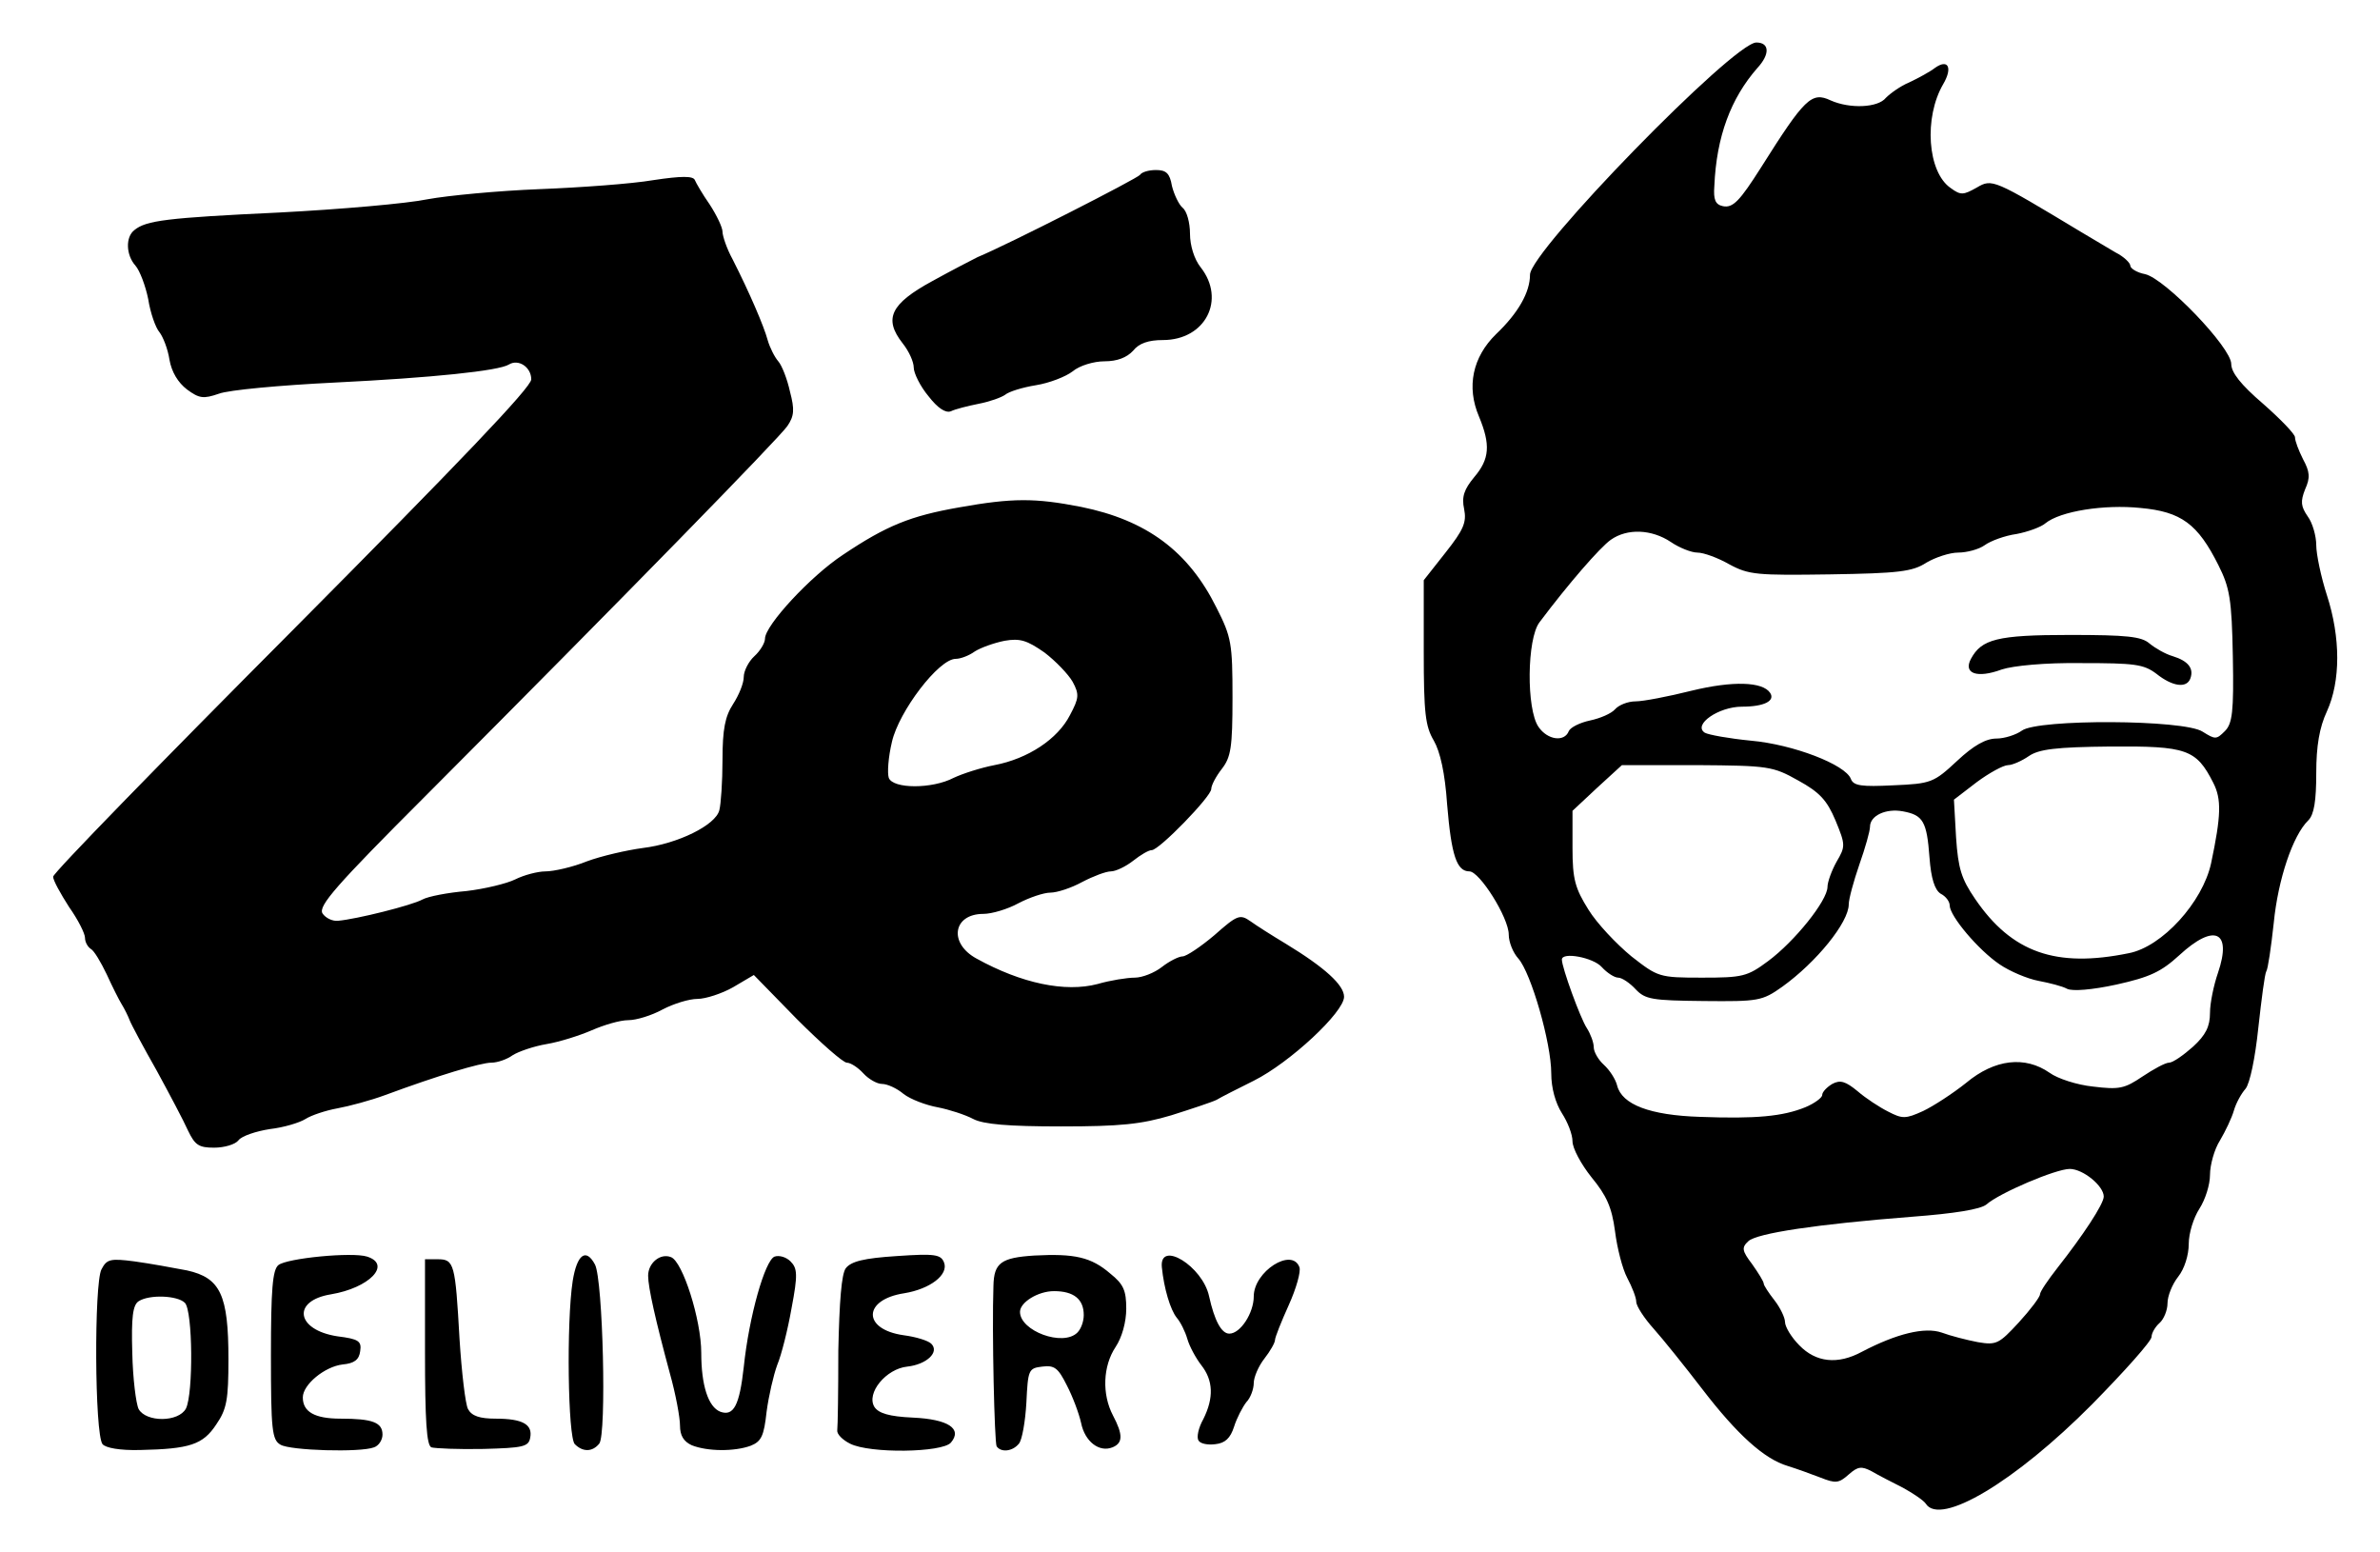
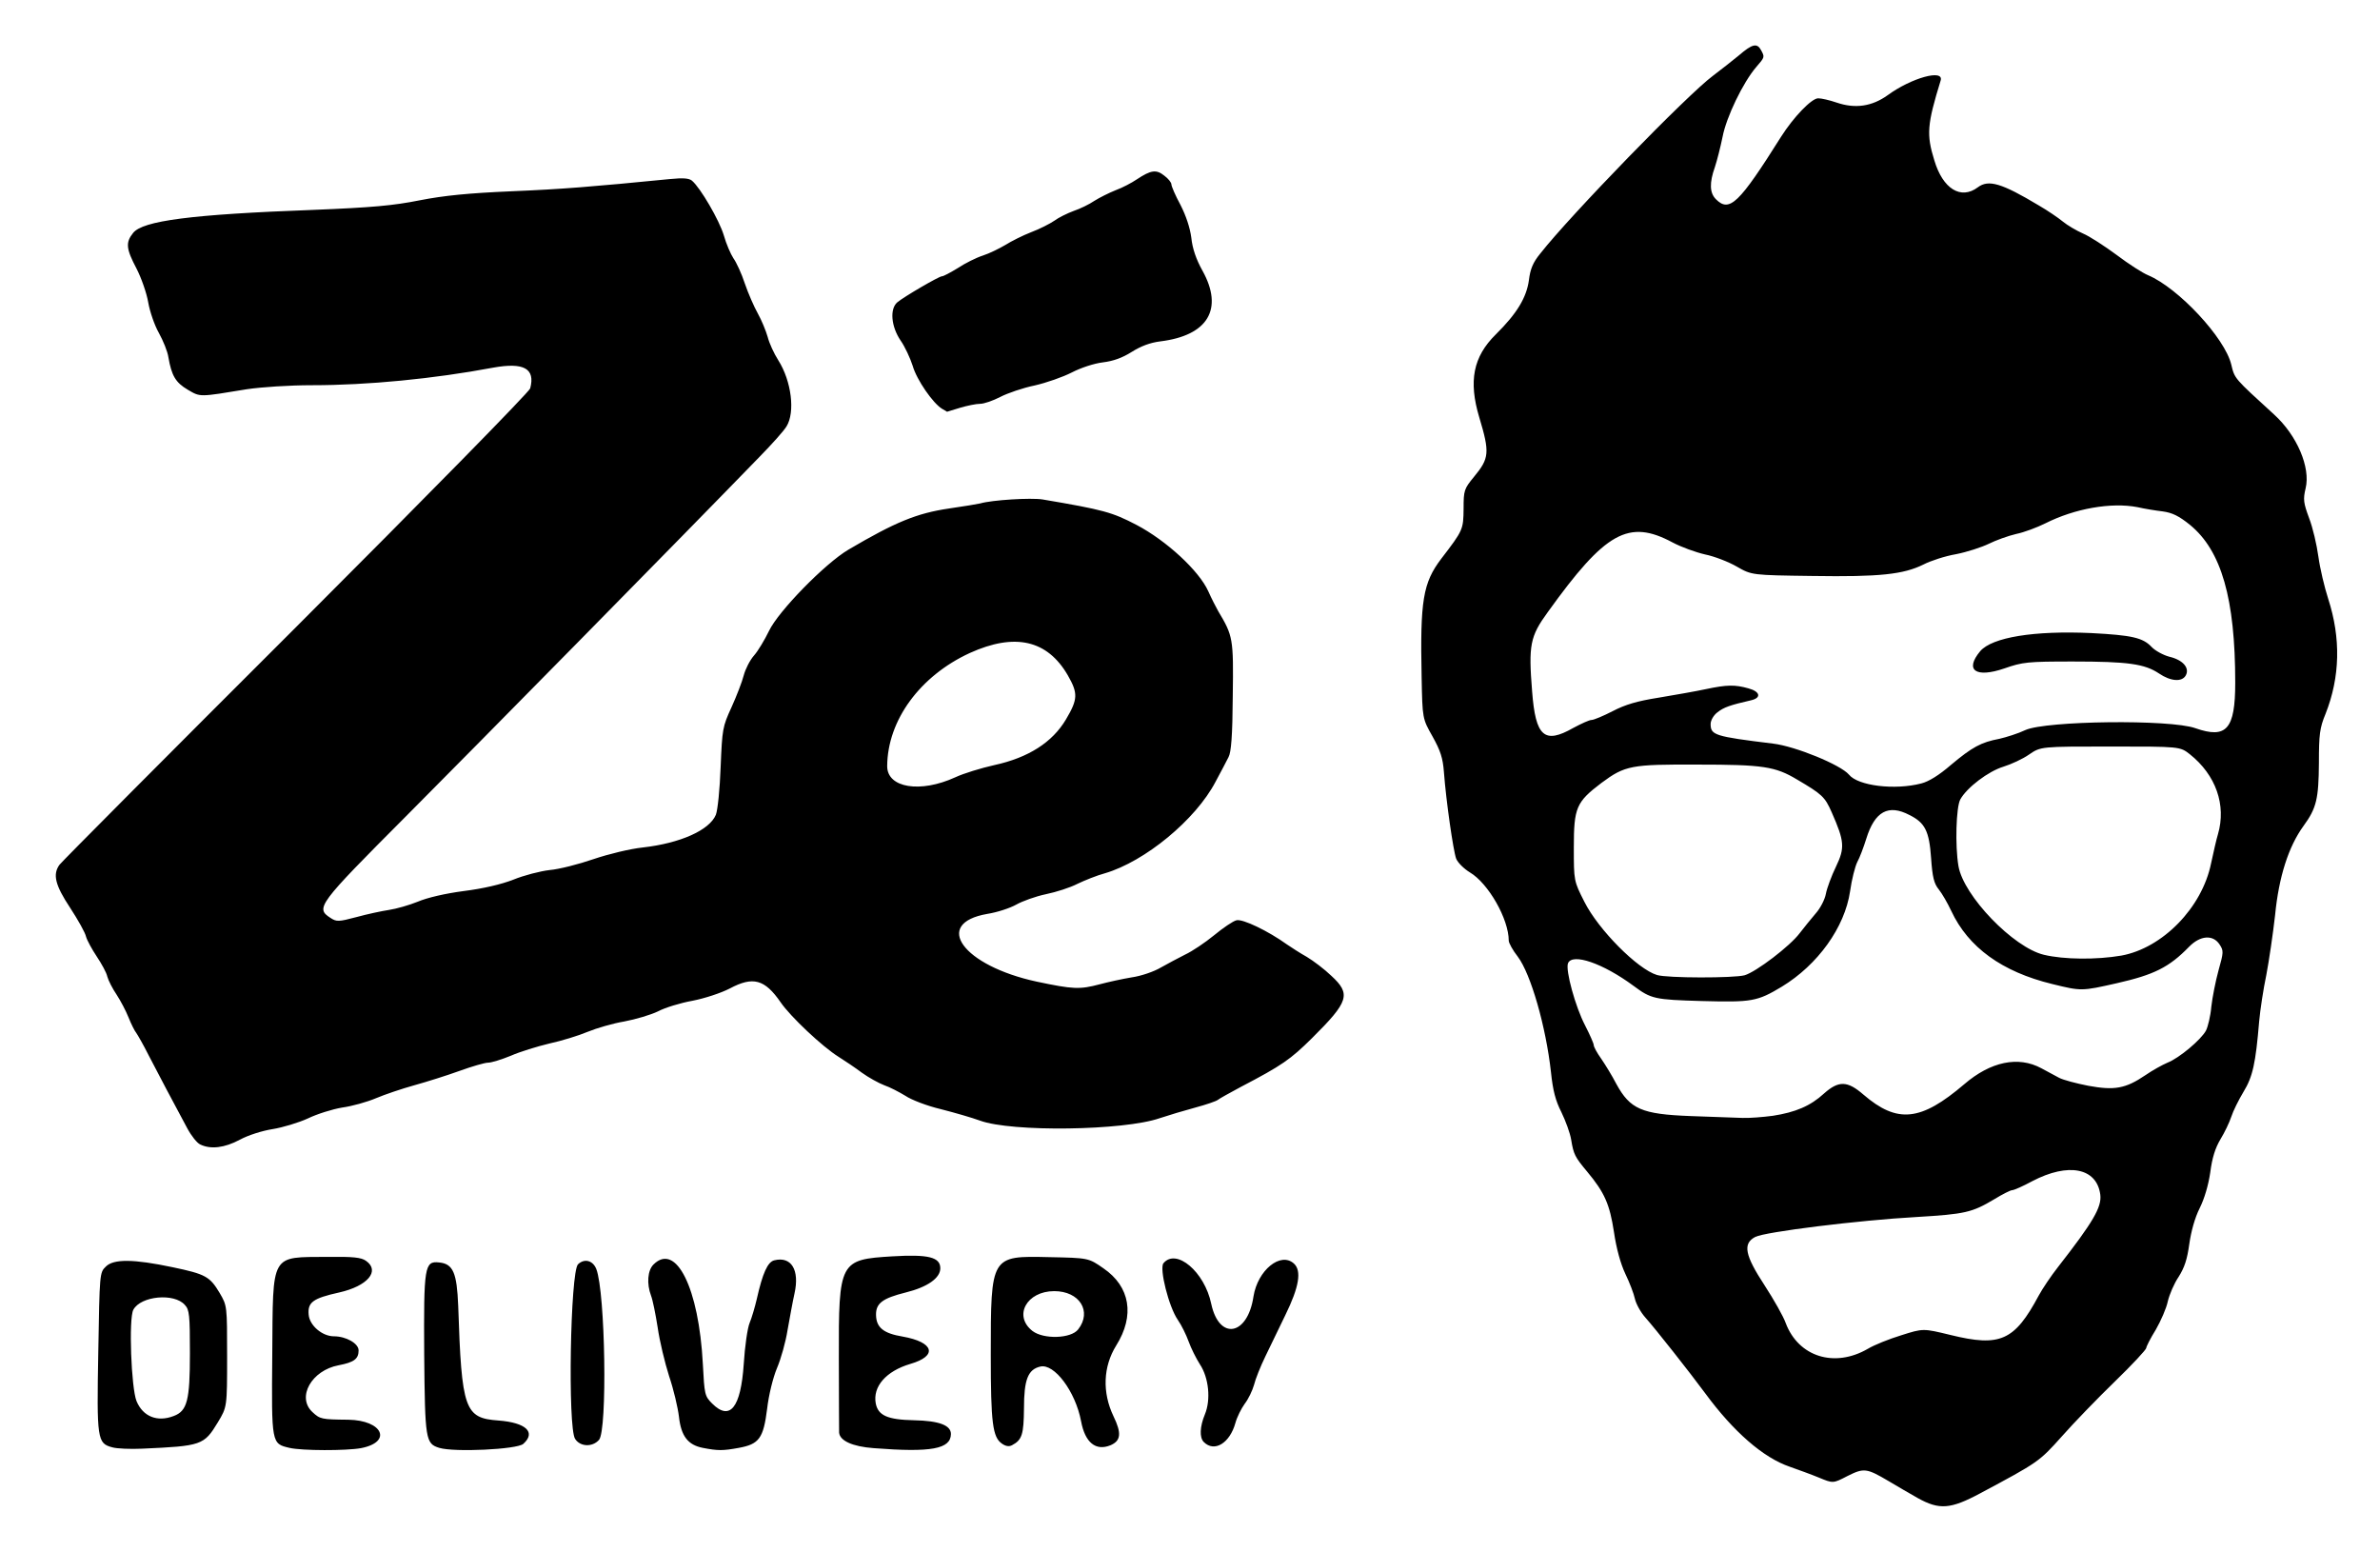
- <svg xmlns="http://www.w3.org/2000/svg" viewBox="0 0 448 292">
-   <path fill="currentColor" fill-rule="evenodd" d="M362.5,283.0C362.1,282.4 360.2,281.1 358.2,280.0C356.2,279.0 353.5,277.6 352.3,276.9C350.4,275.9 349.7,276.0 348.0,277.5C346.1,279.2 345.5,279.2 342.7,278.1C340.9,277.4 338.1,276.4 336.5,275.9C332.1,274.6 327.0,270.0 320.4,261.4C317.1,257.1 313.0,252.0 311.3,250.1C309.5,248.1 308.0,245.8 308.0,245.0C308.0,244.2 307.2,242.2 306.3,240.5C305.4,238.8 304.4,234.9 304.0,231.7C303.4,227.2 302.4,225.0 299.6,221.6C297.6,219.1 296.0,216.1 296.0,214.8C296.0,213.5 295.1,211.2 294.0,209.5C292.8,207.6 292.0,204.8 292.0,202.0C292.0,196.3 288.2,183.1 285.8,180.4C284.8,179.3 284.0,177.3 284.0,175.9C284.0,172.7 278.5,164.0 276.6,164.0C274.2,164.0 273.2,161.0 272.4,151.4C272.0,145.5 271.1,141.5 269.9,139.4C268.3,136.7 268.0,134.2 268.0,122.7L268.0,109.2L272.1,104.0C275.5,99.7 276.1,98.3 275.6,95.8C275.1,93.5 275.6,92.1 277.5,89.8C280.4,86.4 280.6,83.7 278.4,78.4C276.0,72.8 277.2,67.2 281.6,62.9C285.8,58.9 288.0,55.0 288.0,51.7C288.0,47.3 326.3,8.0 330.6,8.0C333.1,8.0 333.2,10.2 330.8,12.8C325.8,18.5 323.1,25.7 322.7,35.0C322.5,37.6 322.9,38.5 324.3,38.8C326.2,39.2 327.5,37.8 331.5,31.5C339.7,18.5 341.0,17.2 344.6,18.9C348.2,20.5 353.5,20.3 355.0,18.4C355.8,17.6 357.7,16.2 359.4,15.5C361.1,14.7 363.3,13.5 364.2,12.8C366.7,11.0 367.6,12.7 365.8,15.8C362.1,22.1 362.8,32.4 367.2,35.4C369.1,36.8 369.6,36.7 372.1,35.3C375.0,33.6 375.2,33.7 391.8,43.7C393.8,44.9 396.7,46.6 398.2,47.5C399.8,48.3 401.0,49.5 401.0,50.0C401.0,50.5 402.2,51.3 403.8,51.6C407.6,52.5 420.0,65.4 420.0,68.5C420.0,70.1 421.8,72.4 426.0,76.0C429.3,78.9 432.0,81.7 432.0,82.3C432.0,83.0 432.7,84.8 433.5,86.4C434.8,88.8 434.9,89.9 433.9,92.1C433.0,94.4 433.1,95.3 434.4,97.2C435.3,98.4 436.0,100.9 436.0,102.6C436.0,104.3 436.9,108.6 438.0,112.0C440.6,120.0 440.6,128.2 438.0,133.9C436.6,136.9 436.0,140.4 436.0,145.5C436.0,150.7 435.6,153.3 434.5,154.4C431.6,157.2 428.8,165.5 428.0,173.7C427.5,178.3 426.9,182.4 426.6,182.8C426.3,183.3 425.7,188.0 425.1,193.4C424.5,199.2 423.5,203.9 422.7,204.9C421.9,205.8 420.9,207.6 420.5,209.0C420.1,210.4 418.9,212.9 417.9,214.6C416.8,216.3 416.0,219.3 416.0,221.1C416.0,223.0 415.1,225.8 414.0,227.5C412.9,229.2 412.0,232.1 412.0,234.1C412.0,236.2 411.2,238.8 410.0,240.3C408.9,241.7 408.0,243.9 408.0,245.3C408.0,246.6 407.3,248.3 406.5,249.0C405.7,249.7 405.0,250.9 405.0,251.6C405.0,252.4 399.9,258.1 393.8,264.3C379.3,278.9 365.2,287.3 362.5,283.0ZM19.3,271.8C17.8,269.9 17.7,241.5 19.1,238.9C20.1,237.0 20.7,236.8 25.3,237.4C28.2,237.8 32.6,238.6 35.2,239.1C41.5,240.5 43.0,243.7 43.0,255.8C43.0,263.4 42.7,265.2 40.7,268.1C38.2,271.9 35.7,272.7 26.4,272.9C22.5,273.0 19.9,272.5 19.3,271.8ZM52.8,271.9C51.2,271.0 51.0,269.1 51.0,255.1C51.0,242.7 51.3,239.0 52.4,238.1C54.0,236.8 66.3,235.6 69.1,236.5C73.8,238.0 69.5,242.4 62.3,243.6C54.9,244.8 55.7,250.3 63.5,251.5C67.5,252.0 68.1,252.4 67.8,254.3C67.6,255.9 66.7,256.6 64.5,256.8C61.1,257.2 57.0,260.6 57.0,263.0C57.0,265.7 59.2,267.0 64.1,267.0C70.1,267.0 72.0,267.7 72.0,270.0C72.0,271.0 71.3,272.1 70.4,272.4C67.8,273.4 54.6,273.0 52.8,271.9ZM81.2,272.4C80.3,272.0 80.0,267.4 80.0,254.4L80.0,237.0L82.4,237.0C85.5,237.0 85.7,237.8 86.5,252.0C86.9,258.3 87.6,264.3 88.1,265.2C88.8,266.5 90.3,267.0 93.3,267.0C98.4,267.0 100.3,268.1 99.8,270.6C99.5,272.3 98.4,272.5 91.0,272.7C86.3,272.8 81.9,272.6 81.2,272.4ZM108.2,271.8C106.9,270.5 106.6,248.9 107.8,241.1C108.6,236.1 110.3,234.8 112.0,238.0C113.5,240.9 114.2,270.0 112.8,271.7C111.5,273.3 109.7,273.3 108.2,271.8ZM130.2,272.0C128.7,271.3 128.0,270.2 128.0,268.3C128.0,266.8 127.2,262.4 126.1,258.5C123.4,248.5 122.0,242.3 122.0,240.1C122.0,237.7 124.3,235.8 126.3,236.6C128.5,237.4 132.0,248.4 132.0,254.6C132.0,260.7 133.3,264.8 135.6,265.7C138.1,266.6 139.2,264.5 140.0,257.3C141.0,247.7 144.0,237.2 145.8,236.5C146.7,236.2 148.0,236.6 148.8,237.4C150.1,238.7 150.2,239.9 149.0,246.2C148.3,250.2 147.1,255.0 146.3,256.9C145.6,258.8 144.7,262.7 144.3,265.7C143.8,270.3 143.3,271.3 141.3,272.1C138.3,273.2 133.2,273.2 130.2,272.0ZM160.0,271.7C158.6,271.0 157.5,269.9 157.6,269.2C157.7,268.5 157.8,261.8 157.8,254.2C158.0,244.9 158.4,239.8 159.2,238.7C160.2,237.4 162.6,236.8 168.8,236.4C176.0,235.9 177.1,236.1 177.7,237.6C178.6,239.9 175.1,242.6 170.2,243.4C162.4,244.6 162.3,250.2 170.1,251.3C172.4,251.6 174.7,252.3 175.3,252.9C176.9,254.5 174.4,256.8 170.8,257.2C166.8,257.6 163.0,262.2 164.6,264.8C165.4,266.0 167.4,266.6 171.8,266.8C178.5,267.1 181.2,268.9 179.0,271.5C177.4,273.4 163.7,273.6 160.0,271.7ZM187.6,272.2C187.2,271.5 186.7,250.6 187.0,242.0C187.1,237.7 188.4,236.7 194.7,236.3C202.3,235.9 205.4,236.6 209.0,239.7C211.5,241.7 212.0,242.9 212.0,246.3C212.0,248.8 211.2,251.7 210.0,253.5C207.6,257.1 207.4,262.4 209.5,266.4C211.4,270.0 211.4,271.6 209.4,272.4C206.9,273.4 204.2,271.3 203.5,267.8C203.1,266.0 201.9,262.8 200.8,260.7C199.2,257.5 198.5,256.9 196.2,257.2C193.6,257.5 193.5,257.8 193.2,264.0C193.0,267.5 192.4,271.0 191.8,271.7C190.6,273.2 188.4,273.4 187.6,272.2ZM225.6,271.1C225.2,270.5 225.6,268.7 226.5,267.1C228.5,263.1 228.4,259.8 226.1,256.9C225.1,255.6 223.9,253.4 223.5,252.0C223.1,250.6 222.2,248.8 221.5,248.0C220.3,246.5 219.1,242.5 218.7,238.5C218.2,233.3 226.4,238.3 227.6,244.0C228.6,248.5 229.9,251.0 231.4,251.0C233.5,251.0 236.0,247.1 236.0,244.0C236.0,239.3 243.2,234.7 244.6,238.5C244.9,239.3 244.0,242.5 242.6,245.6C241.2,248.7 240.0,251.7 240.0,252.2C240.0,252.7 239.1,254.3 238.0,255.7C236.9,257.1 236.0,259.2 236.0,260.3C236.0,261.4 235.4,263.1 234.6,263.9C233.9,264.8 232.8,266.9 232.3,268.5C231.6,270.7 230.6,271.6 228.8,271.8C227.3,272.0 225.9,271.7 225.6,271.1ZM35.0,265.1C36.4,262.3 36.3,246.7 34.8,245.2C33.4,243.8 28.1,243.6 26.1,244.9C25.0,245.6 24.7,247.9 24.9,254.6C25.0,259.4 25.6,264.2 26.1,265.2C27.5,267.7 33.6,267.7 35.0,265.1ZM350.5,254.4C357.0,251.0 362.3,249.7 365.5,250.8C367.1,251.4 370.2,252.2 372.3,252.6C375.8,253.2 376.3,252.9 380.0,248.9C382.2,246.5 384.0,244.1 384.0,243.6C384.0,243.1 385.5,240.9 387.3,238.6C392.1,232.5 396.0,226.6 396.0,225.2C396.0,223.2 392.1,220.0 389.6,220.0C387.0,220.0 376.4,224.5 373.9,226.7C372.8,227.6 367.9,228.4 359.9,229.0C342.0,230.4 330.7,232.1 329.1,233.6C327.8,234.8 327.9,235.4 329.8,237.9C331.0,239.6 332.0,241.2 332.0,241.6C332.0,241.9 332.9,243.3 334.0,244.7C335.1,246.1 336.0,248.0 336.0,248.8C336.0,249.7 337.2,251.7 338.7,253.2C341.8,256.4 345.9,256.9 350.5,254.4ZM202.8,250.8C203.5,250.1 204.0,248.7 204.0,247.5C204.0,244.5 202.1,243.0 198.4,243.0C195.4,243.0 192.0,245.1 192.0,246.9C192.0,250.5 200.1,253.5 202.8,250.8ZM35.4,212.8C34.6,211.0 31.9,205.9 29.5,201.5C27.0,197.1 24.7,192.8 24.4,192.0C24.1,191.2 23.4,189.8 22.9,189.0C22.4,188.2 21.1,185.6 20.1,183.4C19.0,181.1 17.7,178.9 17.1,178.6C16.5,178.2 16.0,177.3 16.0,176.5C16.0,175.7 14.7,173.1 13.0,170.7C11.4,168.2 10.0,165.7 10.0,165.0C10.0,164.3 30.3,143.5 55.0,118.7C86.4,87.1 100.0,72.9 100.0,71.4C100.0,69.1 97.6,67.5 95.8,68.6C93.9,69.8 81.3,71.1 63.0,72.0C52.8,72.5 43.0,73.4 41.2,74.1C38.3,75.1 37.5,75.0 35.2,73.3C33.5,72.0 32.3,70.0 31.9,67.7C31.6,65.7 30.7,63.4 30.0,62.5C29.3,61.7 28.3,58.9 27.9,56.3C27.4,53.8 26.3,50.9 25.5,50.0C23.7,48.0 23.6,44.6 25.3,43.3C27.5,41.5 31.3,41.0 52.5,40.0C64.1,39.4 76.7,38.3 80.5,37.5C84.3,36.8 93.8,35.9 101.5,35.6C109.2,35.3 118.9,34.6 123.0,33.9C128.3,33.1 130.5,33.1 130.8,33.9C131.0,34.4 132.2,36.5 133.6,38.5C134.9,40.5 136.0,42.8 136.0,43.6C136.0,44.4 136.8,46.8 137.9,48.8C141.1,55.1 143.8,61.4 144.5,64.0C144.9,65.4 145.8,67.2 146.5,68.0C147.2,68.8 148.2,71.4 148.7,73.7C149.6,77.1 149.5,78.3 148.2,80.2C146.6,82.5 117.8,112.0 80.1,149.8C63.2,166.7 59.9,170.5 60.7,171.9C61.3,172.8 62.6,173.4 63.6,173.3C67.1,173.0 77.5,170.4 79.5,169.3C80.6,168.7 84.3,168.0 87.8,167.7C91.2,167.3 95.4,166.3 97.0,165.5C98.6,164.7 101.2,164.0 102.7,164.0C104.2,164.0 107.8,163.2 110.5,162.1C113.2,161.1 118.0,160.0 121.0,159.6C127.6,158.8 134.7,155.3 135.4,152.5C135.7,151.4 136.0,147.1 136.0,143.0C136.0,137.2 136.5,134.8 138.0,132.5C139.1,130.8 140.0,128.6 140.0,127.4C140.0,126.3 140.9,124.5 142.0,123.5C143.1,122.5 144.0,121.0 144.0,120.2C144.0,117.7 152.6,108.4 158.7,104.4C166.9,98.9 171.4,97.1 180.5,95.5C190.6,93.7 194.8,93.7 203.5,95.4C215.8,97.9 223.7,103.7 229.0,114.4C231.8,119.9 232.0,121.1 232.0,131.3C232.0,140.7 231.7,142.5 230.0,144.7C228.9,146.1 228.0,147.8 228.0,148.5C228.0,149.9 218.2,160.0 216.8,160.0C216.2,160.0 214.7,160.9 213.3,162.0C211.9,163.1 210.0,164.0 209.1,164.0C208.2,164.0 205.8,164.9 203.7,166.0C201.7,167.1 199.0,168.0 197.7,168.0C196.5,168.0 193.8,168.9 191.7,170.0C189.7,171.1 186.7,172.0 185.1,172.0C179.4,172.0 178.5,177.5 183.8,180.4C192.3,185.1 200.5,186.8 206.6,185.2C209.0,184.5 212.2,184.0 213.6,184.0C215.0,184.0 217.3,183.1 218.7,182.0C220.1,180.9 221.9,180.0 222.6,180.0C223.3,180.0 226.0,178.2 228.6,176.0C232.9,172.2 233.4,172.0 235.4,173.4C236.5,174.2 239.5,176.1 242.0,177.6C249.4,182.1 253.0,185.4 253.0,187.6C253.0,190.5 242.8,200.0 236.0,203.4C233.0,204.9 229.8,206.5 229.0,207.0C228.2,207.4 224.3,208.7 220.5,209.9C214.8,211.6 210.9,212.0 199.7,212.0C189.8,212.0 185.1,211.6 183.2,210.6C181.7,209.8 178.6,208.8 176.5,208.4C174.3,208.0 171.4,206.9 170.1,205.9C168.8,204.8 167.0,204.0 166.0,204.0C165.1,204.0 163.5,203.1 162.5,202.0C161.5,200.9 160.1,200.0 159.4,200.0C158.7,200.0 154.5,196.3 150.0,191.8L141.9,183.5L138.0,185.8C135.9,187.0 132.8,188.0 131.3,188.0C129.7,188.0 126.8,188.9 124.7,190.0C122.7,191.1 119.8,192.0 118.3,192.0C116.7,192.0 113.7,192.9 111.4,193.9C109.1,194.9 105.3,196.1 102.9,196.5C100.5,196.9 97.6,197.9 96.5,198.6C95.4,199.4 93.6,200.0 92.5,200.0C90.5,200.0 82.5,202.4 72.5,206.1C69.8,207.1 65.7,208.2 63.5,208.6C61.3,209.0 58.6,209.9 57.5,210.6C56.4,211.3 53.4,212.2 50.8,212.5C48.2,212.9 45.5,213.8 44.9,214.6C44.3,215.4 42.2,216.0 40.3,216.0C37.4,216.0 36.7,215.5 35.4,212.8ZM339.8,208.4C341.5,207.7 343.0,206.6 343.0,206.1C343.0,205.5 343.9,204.6 344.9,204.0C346.4,203.2 347.4,203.5 349.7,205.4C351.2,206.7 353.8,208.4 355.4,209.2C358.1,210.6 358.7,210.6 362.0,209.1C363.9,208.2 367.6,205.8 370.1,203.8C375.5,199.3 381.2,198.7 385.8,201.9C387.3,203.0 391.0,204.2 394.0,204.5C398.9,205.1 399.9,204.9 403.3,202.6C405.4,201.2 407.6,200.0 408.3,200.0C409.0,200.0 411.0,198.6 412.8,197.0C415.2,194.8 416.0,193.2 416.0,190.6C416.0,188.8 416.7,185.4 417.5,183.1C420.2,175.2 416.8,173.7 410.2,179.8C406.8,182.9 404.7,183.9 398.4,185.3C393.8,186.3 390.1,186.6 389.1,186.1C388.2,185.6 385.8,185.0 383.7,184.6C381.6,184.2 378.3,182.8 376.4,181.5C372.4,178.8 367.0,172.4 367.0,170.4C367.0,169.7 366.3,168.7 365.3,168.2C364.2,167.5 363.5,165.4 363.2,161.4C362.7,154.6 362.0,153.4 358.2,152.7C355.0,152.1 352.0,153.5 352.0,155.6C352.0,156.4 351.1,159.6 350.0,162.7C348.9,165.9 348.0,169.2 348.0,170.2C348.0,173.6 341.9,181.1 335.5,185.7C331.7,188.4 331.0,188.5 320.7,188.4C311.0,188.3 309.7,188.1 307.9,186.2C306.8,185.0 305.3,184.0 304.6,184.0C303.9,184.0 302.5,183.1 301.5,182.0C299.9,180.2 294.0,179.1 294.0,180.6C294.0,182.1 297.5,191.7 298.7,193.5C299.4,194.6 300.0,196.2 300.0,197.1C300.0,198.0 300.9,199.5 301.9,200.4C303.0,201.4 304.1,203.1 304.4,204.3C305.3,207.9 310.6,209.9 320.0,210.2C330.6,210.6 335.6,210.1 339.8,208.4ZM332.8,180.9C337.8,177.2 344.0,169.5 344.0,166.9C344.0,166.0 344.8,163.8 345.7,162.2C347.4,159.3 347.4,159.0 345.5,154.4C343.9,150.6 342.5,149.1 338.5,146.9C333.7,144.2 332.9,144.1 319.4,144.0L305.3,144.0L300.6,148.3L296.0,152.6L296.0,159.6C296.0,165.5 296.5,167.2 299.0,171.2C300.6,173.8 304.3,177.7 307.1,180.0C312.1,183.9 312.3,184.0 320.4,184.0C328.0,184.0 328.9,183.8 332.8,180.9ZM400.7,179.4C407.0,178.2 414.6,169.8 416.2,162.5C418.1,153.5 418.2,150.4 416.6,147.3C413.4,141.0 411.6,140.4 397.3,140.5C387.0,140.6 383.8,141.0 381.9,142.3C380.6,143.2 378.8,144.0 378.0,144.0C377.1,144.0 374.4,145.5 372.1,147.2L367.8,150.5L368.2,157.6C368.6,163.5 369.2,165.4 371.8,169.2C378.7,179.3 387.0,182.2 400.7,179.4ZM179.5,146.4C181.2,145.6 184.6,144.5 187.2,144.0C193.5,142.8 199.1,139.1 201.4,134.6C203.1,131.4 203.2,130.7 201.9,128.3C201.1,126.9 198.7,124.4 196.6,122.8C193.3,120.5 192.0,120.1 189.1,120.6C187.1,121.0 184.6,121.9 183.5,122.6C182.4,123.4 180.8,124.0 179.9,124.0C176.7,124.0 169.2,133.9 167.9,139.6C167.2,142.5 167.0,145.5 167.3,146.4C168.1,148.5 175.5,148.5 179.5,146.4ZM368.4,143.2C371.5,140.3 373.8,139.0 375.8,139.0C377.3,139.0 379.5,138.3 380.6,137.5C383.6,135.3 411.1,135.4 414.6,137.7C417.0,139.2 417.2,139.2 418.8,137.6C420.2,136.2 420.5,134.0 420.3,123.6C420.1,112.7 419.7,110.6 417.6,106.4C413.7,98.6 410.6,96.3 402.9,95.6C396.1,94.9 387.8,96.2 385.0,98.5C384.2,99.2 381.7,100.1 379.6,100.5C377.4,100.8 374.7,101.8 373.6,102.6C372.5,103.4 370.2,104.0 368.6,104.0C367.0,104.0 364.3,104.9 362.6,105.9C360.0,107.6 357.3,107.9 344.5,108.1C330.7,108.3 329.2,108.2 325.5,106.2C323.4,105.0 320.7,104.0 319.5,104.0C318.4,104.0 316.1,103.1 314.5,102.0C310.9,99.6 306.3,99.4 303.2,101.6C301.2,103.0 295.2,109.9 289.8,117.1C287.4,120.2 287.3,133.5 289.6,136.8C291.3,139.3 294.5,139.7 295.3,137.6C295.6,136.9 297.4,136.0 299.3,135.6C301.2,135.2 303.3,134.3 304.0,133.5C304.7,132.7 306.4,132.0 307.9,132.0C309.3,132.0 314.0,131.1 318.4,130.0C326.2,128.1 331.8,128.3 333.2,130.4C334.2,131.9 332.1,133.0 327.9,133.0C323.5,133.0 318.6,136.4 320.9,137.9C321.6,138.3 325.5,139.0 329.6,139.4C337.5,140.1 347.4,143.9 348.4,146.6C348.9,147.9 350.4,148.1 356.4,147.8C363.5,147.5 364.0,147.3 368.4,143.2ZM405.9,126.8C403.5,125.0 401.8,124.8 391.8,124.8C385.0,124.7 378.9,125.3 376.8,126.0C372.2,127.7 369.5,126.8 371.0,124.0C373.0,120.3 375.9,119.5 389.6,119.5C400.4,119.5 403.1,119.8 404.6,121.1C405.7,122.0 407.6,123.1 409.0,123.5C411.9,124.4 413.0,125.8 412.3,127.7C411.6,129.6 408.9,129.2 405.9,126.8ZM174.8,74.6C173.2,72.7 172.0,70.2 172.0,69.2C172.0,68.1 171.1,66.1 169.9,64.6C166.3,60.0 167.6,57.2 175.5,52.9C179.3,50.8 183.2,48.8 184.0,48.4C190.0,45.9 214.1,33.6 214.6,32.9C214.9,32.4 216.2,32.0 217.6,32.0C219.5,32.0 220.2,32.6 220.6,35.0C221.0,36.6 221.9,38.5 222.6,39.1C223.4,39.7 224.0,41.9 224.0,44.0C224.0,46.2 224.8,48.8 226.0,50.3C230.8,56.4 226.9,64.0 218.9,64.0C216.2,64.0 214.4,64.6 213.3,66.0C212.1,67.3 210.3,68.0 207.9,68.0C205.9,68.0 203.2,68.8 201.9,69.9C200.6,70.9 197.5,72.1 195.0,72.5C192.5,72.9 189.9,73.7 189.2,74.3C188.5,74.8 186.3,75.6 184.2,76.0C182.2,76.4 179.8,77.0 179.0,77.4C178.0,77.8 176.5,76.8 174.8,74.6Z" />
+ <svg xmlns="http://www.w3.org/2000/svg" viewBox="0 0 896 584">
+   <path fill="currentColor" fill-rule="evenodd" d="M722.0,563.9C719.0,562.2 714.0,559.3 711.0,557.5C702.7,552.6 701.7,552.5 695.5,555.6C690.1,558.4 690.1,558.4 684.8,556.2C681.9,555.0 676.9,553.2 673.8,552.1C663.8,548.7 652.6,538.9 642.0,524.5C636.1,516.5 623.4,500.4 619.4,495.9C617.6,493.9 615.9,490.7 615.5,488.9C615.1,487.0 613.5,482.8 611.9,479.5C610.1,475.7 608.5,469.9 607.6,463.7C606.0,453.3 604.1,448.9 597.5,441.0C592.9,435.5 592.4,434.5 591.5,429.0C591.1,426.5 589.4,421.9 587.8,418.6C585.6,414.3 584.6,410.4 583.9,403.6C582.0,386.4 576.3,366.6 571.4,360.1C569.5,357.7 568.0,354.9 568.0,354.1C568.0,345.9 560.3,332.5 553.4,328.4C551.1,327.0 548.8,324.7 548.2,323.2C547.1,320.2 544.4,301.4 543.6,290.7C543.2,285.3 542.3,282.6 539.3,277.2C535.5,270.5 535.5,270.5 535.2,255.0C534.6,226.0 535.7,219.4 542.6,210.3C550.9,199.5 550.9,199.3 551.0,191.4C551.0,184.6 551.2,184.0 554.9,179.5C560.7,172.5 560.9,170.4 556.9,157.1C552.8,143.4 554.6,134.3 563.1,125.9C571.1,118.0 574.7,112.0 575.6,105.4C576.1,101.3 577.1,98.8 579.9,95.4C591.1,81.1 635.2,35.7 644.9,28.5C647.8,26.3 652.3,22.8 654.7,20.8C659.7,16.5 661.5,16.1 663.0,18.9C664.4,21.5 664.4,21.5 661.2,25.2C656.2,31.0 649.9,44.1 648.5,51.5C647.7,55.4 646.4,60.5 645.6,62.9C643.5,68.8 643.6,72.6 646.0,75.0C651.1,80.1 654.7,76.6 670.5,51.5C675.2,44.1 682.0,37.0 684.5,37.0C685.7,37.0 688.8,37.7 691.4,38.6C698.4,41.0 704.7,40.1 710.7,35.8C719.6,29.3 731.9,25.9 730.6,30.3C725.5,46.9 725.2,50.6 728.2,60.3C731.4,71.1 738.2,75.3 744.6,70.5C748.6,67.5 753.5,68.9 767.5,77.3C770.8,79.2 774.9,82.0 776.6,83.4C778.3,84.8 781.7,86.8 784.2,87.9C786.6,88.9 792.3,92.6 796.9,96.0C801.4,99.4 806.7,102.8 808.7,103.6C820.1,108.4 837.6,127.2 840.0,137.2C841.3,142.6 841.0,142.2 856.1,156.0C864.8,163.9 869.9,176.0 868.0,183.8C867.0,188.0 867.2,189.3 869.3,195.0C870.7,198.6 872.2,205.1 872.8,209.5C873.4,213.9 875.1,221.1 876.5,225.4C881.3,240.2 881.0,254.8 875.5,268.7C873.3,274.0 873.0,276.5 873.0,287.2C872.9,300.7 872.1,304.2 867.2,310.9C861.6,318.6 857.9,330.0 856.5,344.5C855.7,351.6 854.2,361.8 853.2,367.0C852.1,372.2 850.9,380.1 850.5,384.5C849.2,400.2 848.1,405.3 844.6,411.0C842.8,414.0 840.7,418.2 840.0,420.4C839.3,422.5 837.5,426.3 835.9,428.9C834.0,432.1 832.8,435.8 832.1,441.3C831.4,446.1 829.9,451.2 828.1,454.8C826.3,458.4 824.9,463.4 824.2,468.3C823.4,474.1 822.4,477.1 820.2,480.6C818.5,483.1 816.7,487.3 816.1,489.9C815.6,492.4 813.5,497.2 811.6,500.5C809.6,503.7 808.0,506.9 808.0,507.4C808.0,508.0 802.7,513.7 796.2,520.0C789.7,526.3 780.7,535.6 776.2,540.7C767.7,550.2 767.4,550.4 745.5,562.1C734.3,568.1 730.1,568.4 722.0,563.9ZM42.3,544.8C36.6,543.3 36.4,541.9 37.0,508.8C37.5,479.5 37.5,479.0 39.8,476.8C42.7,473.8 50.3,473.9 65.0,477.0C77.4,479.6 79.0,480.5 82.7,486.7C85.5,491.5 85.5,491.5 85.5,510.5C85.5,529.6 85.5,529.6 82.0,535.4C76.8,544.0 75.9,544.3 53.5,545.3C49.1,545.5 44.0,545.3 42.3,544.8ZM109.0,545.0C102.2,543.4 102.2,543.6 102.5,510.0C102.8,471.2 101.6,473.3 123.5,473.1C132.9,473.0 136.0,473.3 137.8,474.6C143.2,478.4 138.4,484.1 127.7,486.5C117.8,488.7 115.8,490.2 116.2,494.8C116.5,498.9 121.3,503.0 125.7,503.0C130.3,503.0 135.0,505.7 135.0,508.3C135.0,511.5 133.3,512.8 127.5,513.9C117.3,515.8 111.6,525.9 117.6,531.5C120.5,534.2 121.0,534.3 131.1,534.4C144.1,534.6 147.8,542.8 135.9,545.1C130.4,546.1 113.7,546.1 109.0,545.0ZM165.4,545.0C160.2,543.4 160.0,542.0 159.7,509.9C159.5,476.7 159.8,474.6 165.3,475.2C170.6,475.7 172.0,479.1 172.5,491.5C173.8,530.7 174.9,533.8 187.7,534.7C198.0,535.5 201.9,539.1 197.0,543.5C194.6,545.6 171.0,546.7 165.4,545.0ZM264.6,545.0C259.0,543.9 256.4,540.6 255.6,533.2C255.2,529.9 253.6,523.0 251.9,518.0C250.3,513.0 248.3,504.7 247.6,499.7C246.8,494.6 245.7,489.2 245.1,487.7C243.4,483.2 243.8,478.2 246.0,476.0C254.5,467.5 263.1,484.8 264.6,513.4C265.2,524.9 265.3,525.5 268.1,528.3C274.8,535.0 278.9,529.9 280.0,513.4C280.4,506.9 281.4,499.9 282.2,498.0C283.0,496.1 284.2,492.0 284.9,489.0C287.1,479.2 289.0,475.0 291.5,474.4C297.9,472.8 301.1,478.0 299.1,486.9C298.4,490.0 297.3,496.2 296.5,500.6C295.8,505.1 294.0,511.5 292.5,515.0C291.0,518.6 289.4,525.1 288.8,530.3C287.4,541.4 285.8,543.6 278.1,545.0C272.1,546.1 270.3,546.1 264.6,545.0ZM328.9,545.1C320.9,544.5 316.1,542.3 315.9,539.2C315.9,538.3 315.8,525.8 315.8,511.4C315.7,474.7 316.1,474.1 336.0,472.9C349.5,472.1 354.0,473.2 354.0,477.4C354.0,481.1 349.1,484.5 341.0,486.5C332.2,488.7 329.7,490.6 329.8,495.0C329.9,499.7 332.6,501.9 339.8,503.1C351.7,505.2 353.1,510.4 342.7,513.4C333.6,516.1 328.5,521.9 329.7,528.3C330.6,532.8 334.1,534.4 344.1,534.6C353.6,534.8 358.0,536.5 358.0,539.8C357.9,545.4 350.7,546.8 328.9,545.1ZM377.2,543.4C373.7,541.0 373.0,535.7 373.0,510.0C373.0,472.6 373.0,472.7 394.9,473.2C409.8,473.5 409.8,473.5 415.4,477.4C425.5,484.3 427.3,495.2 420.2,506.5C415.3,514.4 414.9,524.1 419.2,533.1C422.3,539.5 422.0,542.3 418.1,544.0C412.5,546.3 408.5,543.0 407.0,535.0C404.9,523.8 396.9,513.1 391.6,514.4C387.0,515.5 385.5,519.3 385.5,530.1C385.4,539.9 384.8,542.0 381.0,544.0C379.9,544.6 378.6,544.4 377.2,543.4ZM216.5,541.6C213.7,537.3 214.7,478.8 217.6,475.9C220.0,473.6 223.2,474.4 224.5,477.7C227.9,486.5 228.7,538.5 225.5,542.0C223.0,544.8 218.4,544.6 216.5,541.6ZM453.2,542.8C451.5,541.1 451.7,537.0 453.6,532.4C455.9,526.9 455.1,518.6 451.7,513.5C450.3,511.3 448.4,507.5 447.5,505.0C446.6,502.5 444.8,498.8 443.4,496.8C440.0,491.9 436.4,477.5 438.0,475.5C442.8,469.7 453.5,478.7 456.0,490.8C459.0,504.7 469.7,502.8 471.9,488.0C473.5,478.1 482.1,471.1 487.1,475.6C490.1,478.3 489.1,484.4 483.9,495.0C481.6,499.7 478.3,506.6 476.4,510.5C474.5,514.4 472.6,519.2 472.1,521.3C471.5,523.4 470.0,526.6 468.6,528.4C467.3,530.2 465.7,533.4 465.1,535.6C463.0,543.2 457.2,546.8 453.2,542.8ZM65.4,533.0C70.5,531.1 71.5,527.1 71.5,509.4C71.5,495.0 71.3,493.0 69.6,491.2C65.6,486.6 53.0,487.8 50.2,493.0C48.4,496.3 49.4,522.5 51.4,527.4C53.8,533.2 59.2,535.4 65.4,533.0ZM703.2,507.7C705.5,506.3 711.2,504.0 715.8,502.6C724.0,500.0 724.0,500.0 734.3,502.5C753.0,507.1 758.4,504.7 767.5,487.7C768.9,485.1 772.2,480.2 774.8,476.9C787.9,460.1 791.3,454.4 790.7,449.7C789.4,439.6 778.7,437.5 765.1,444.6C761.6,446.5 758.2,448.0 757.5,448.0C756.9,448.0 753.9,449.5 750.8,451.4C742.4,456.4 739.9,457.0 721.5,458.1C699.8,459.3 664.4,463.7 660.8,465.6C656.0,468.1 656.9,472.5 664.3,483.8C667.8,489.2 671.4,495.5 672.3,498.1C677.1,510.7 690.6,515.0 703.2,507.7ZM405.9,500.4C411.2,493.6 406.4,486.0 396.9,486.0C386.5,486.0 381.4,495.3 388.7,501.0C392.9,504.2 403.2,503.9 405.9,500.4ZM75.4,430.8C74.2,430.3 72.0,427.5 70.5,424.7C65.3,415.0 59.7,404.5 56.0,397.3C54.0,393.3 51.8,389.5 51.3,388.8C50.7,388.1 49.4,385.5 48.4,383.0C47.4,380.5 45.4,376.7 43.9,374.4C42.4,372.2 40.8,369.1 40.4,367.6C40.1,366.1 38.2,362.7 36.4,360.0C34.6,357.3 32.8,354.0 32.4,352.6C32.1,351.1 29.4,346.3 26.4,341.7C20.7,333.1 19.8,329.1 22.4,325.5C23.2,324.4 63.3,284.1 111.5,236.0C159.6,187.9 199.3,147.5 199.6,146.2C201.6,138.7 197.2,136.3 185.6,138.4C163.2,142.6 138.4,145.0 117.5,145.0C108.8,145.0 98.5,145.7 93.0,146.5C74.8,149.5 75.5,149.5 70.7,146.7C66.1,144.0 64.6,141.4 63.4,134.5C63.1,132.3 61.4,128.2 59.8,125.3C58.2,122.5 56.4,117.3 55.8,113.8C55.2,110.3 53.2,104.6 51.4,101.1C47.5,93.7 47.2,91.3 50.1,87.7C53.7,83.1 71.9,80.7 118.0,79.0C140.1,78.1 148.0,77.4 158.0,75.4C167.2,73.6 176.3,72.7 192.5,72.0C211.7,71.2 222.8,70.3 252.2,67.4C257.2,66.9 259.4,67.1 260.5,68.0C263.7,70.7 270.8,82.9 272.5,88.6C273.4,91.8 275.1,95.7 276.1,97.2C277.2,98.7 279.2,103.0 280.4,106.7C281.7,110.5 283.9,115.5 285.3,118.0C286.7,120.5 288.3,124.4 289.0,126.8C289.6,129.2 291.4,133.1 293.0,135.6C298.0,143.5 299.4,155.2 296.1,160.5C295.1,162.2 290.5,167.3 285.9,172.0C257.5,201.3 178.7,281.3 152.8,307.3C119.6,340.6 118.7,341.8 124.4,345.5C126.7,347.0 127.4,347.0 134.2,345.2C138.2,344.1 143.8,342.9 146.5,342.5C149.2,342.1 154.1,340.7 157.3,339.4C160.8,337.9 167.7,336.3 174.6,335.4C181.8,334.5 188.7,332.9 193.3,331.1C197.2,329.5 203.4,327.9 206.9,327.5C210.5,327.2 217.9,325.3 223.4,323.4C229.0,321.5 237.2,319.5 242.0,319.0C256.1,317.4 267.1,312.5 269.5,306.7C270.2,304.9 271.0,297.0 271.3,288.7C271.9,274.4 272.0,273.6 275.4,266.2C277.3,262.0 279.4,256.6 280.0,254.2C280.6,251.9 282.3,248.5 283.9,246.7C285.4,245.0 287.9,240.8 289.5,237.5C293.0,230.1 310.6,212.1 319.4,206.9C337.1,196.5 345.1,193.2 357.3,191.4C362.9,190.6 368.2,189.7 369.0,189.5C373.4,188.2 388.1,187.3 392.5,188.0C415.5,191.9 418.7,192.8 427.9,197.6C439.1,203.5 451.4,214.8 454.9,222.6C456.1,225.3 457.8,228.6 458.6,230.0C464.2,239.4 464.4,240.2 464.1,262.0C464.0,277.0 463.5,283.2 462.5,285.0C461.8,286.4 459.6,290.6 457.6,294.3C450.1,308.6 431.0,324.3 416.0,328.7C413.0,329.5 408.3,331.4 405.6,332.7C402.9,334.1 397.6,335.8 393.7,336.6C389.9,337.4 384.9,339.2 382.6,340.5C380.3,341.8 375.5,343.4 371.7,344.0C350.9,347.6 362.5,363.5 390.3,369.5C404.0,372.4 406.5,372.5 414.0,370.5C417.0,369.7 422.4,368.5 426.0,367.9C429.6,367.4 434.5,365.7 437.0,364.2C439.5,362.8 443.6,360.6 446.2,359.3C448.8,358.1 453.7,354.8 457.0,352.1C460.4,349.3 464.2,346.7 465.5,346.4C467.8,345.8 477.4,350.4 484.5,355.5C486.1,356.6 489.5,358.8 492.0,360.2C494.5,361.7 498.6,364.8 501.2,367.3C508.7,374.2 507.8,377.0 493.9,390.8C485.8,398.8 482.7,401.0 467.0,409.2C462.9,411.4 459.1,413.5 458.5,414.0C457.9,414.5 454.1,415.8 450.0,416.9C445.9,418.0 439.9,419.8 436.6,420.9C423.1,425.6 380.8,426.2 368.9,421.8C365.9,420.7 359.3,418.8 354.2,417.5C349.1,416.3 343.1,414.0 340.9,412.5C338.6,411.1 335.0,409.2 332.9,408.5C330.8,407.7 327.0,405.6 324.5,403.8C322.1,402.0 318.1,399.3 315.7,397.8C309.6,394.0 297.6,382.7 293.9,377.3C287.9,368.6 283.5,367.4 274.7,372.1C271.4,373.8 265.3,375.8 260.7,376.7C256.2,377.5 250.3,379.3 247.7,380.7C245.0,382.0 239.3,383.7 235.0,384.5C230.8,385.2 224.6,387.0 221.2,388.4C217.9,389.8 211.4,391.8 206.8,392.8C202.2,393.9 195.7,395.9 192.3,397.4C188.9,398.8 185.0,400.0 183.8,400.0C182.5,400.0 177.7,401.4 173.0,403.1C168.3,404.8 160.7,407.2 156.0,408.5C151.3,409.8 144.8,412.0 141.5,413.4C138.2,414.8 132.5,416.4 128.8,416.9C125.2,417.5 119.4,419.3 115.9,421.0C112.4,422.6 106.4,424.4 102.7,425.0C98.8,425.6 93.4,427.3 90.3,429.0C84.5,432.1 79.3,432.7 75.4,430.8ZM667.4,420.0C675.9,418.7 681.6,416.3 686.7,411.6C692.2,406.7 695.5,406.8 701.5,412.0C714.3,423.0 723.1,422.1 739.5,408.1C749.4,399.6 759.8,397.4 768.5,402.1C770.7,403.3 773.7,404.9 775.2,405.7C776.7,406.5 781.6,407.8 786.2,408.7C796.0,410.5 800.2,409.8 807.7,404.7C810.3,402.9 814.1,400.8 816.0,400.0C820.4,398.3 828.7,391.3 830.5,387.9C831.2,386.5 832.2,382.5 832.5,378.9C832.9,375.4 834.1,369.3 835.2,365.3C837.1,358.5 837.2,357.9 835.6,355.5C833.1,351.7 828.3,352.1 824.1,356.4C816.6,364.1 811.0,366.9 796.9,370.1C783.6,373.1 783.6,373.1 772.6,370.4C753.7,365.8 741.0,356.6 734.6,342.9C733.2,339.9 731.1,336.3 729.9,334.8C728.1,332.6 727.5,330.2 727.0,323.0C726.3,312.8 724.7,309.7 718.9,306.8C710.9,302.6 705.8,305.4 702.6,315.7C701.6,318.9 700.1,322.9 699.2,324.5C698.4,326.1 697.1,331.1 696.5,335.5C694.5,349.1 684.3,363.2 670.8,371.4C661.5,377.0 659.5,377.3 640.6,376.8C622.9,376.3 621.6,376.0 615.0,371.1C603.5,362.6 591.9,358.6 590.3,362.6C589.3,365.2 593.1,379.0 596.7,385.9C598.5,389.4 600.0,392.8 600.0,393.4C600.0,394.0 601.2,396.3 602.8,398.5C604.3,400.7 606.9,404.9 608.5,408.0C613.7,417.5 618.0,419.4 636.4,420.1C644.7,420.4 653.5,420.7 656.0,420.8C658.5,420.9 663.6,420.5 667.4,420.0ZM656.8,367.1C661.2,365.8 673.9,356.1 677.5,351.3C679.1,349.2 681.8,345.9 683.5,343.9C685.3,341.9 687.0,338.6 687.4,336.4C687.8,334.3 689.5,329.7 691.2,326.2C694.6,319.1 694.4,316.7 689.6,305.8C687.0,299.9 686.0,299.0 676.5,293.4C668.3,288.5 663.7,287.8 639.0,287.8C614.1,287.7 611.8,288.1 602.9,294.7C593.4,301.9 592.5,304.0 592.5,319.0C592.5,331.6 592.5,331.6 596.5,339.5C601.8,350.0 616.5,364.8 623.8,367.0C627.6,368.2 652.8,368.2 656.8,367.1ZM798.6,359.7C814.1,356.9 829.0,341.7 832.4,325.0C833.3,320.9 834.4,315.9 835.0,314.0C838.2,303.0 834.2,291.7 824.4,283.9C820.7,281.0 820.7,281.0 794.5,281.0C768.3,281.0 768.3,281.0 763.9,284.0C761.5,285.7 757.1,287.7 754.2,288.6C748.6,290.3 740.5,296.4 738.0,300.9C736.4,303.8 736.0,318.4 737.3,326.0C739.2,337.2 758.0,356.7 769.5,359.4C777.0,361.2 789.3,361.3 798.6,359.7ZM359.6,292.6C362.8,291.1 369.4,289.1 374.3,288.0C387.2,285.2 396.2,279.4 401.3,270.8C405.8,263.2 405.9,261.0 402.0,254.2C394.3,240.9 382.1,238.1 365.1,245.8C346.4,254.4 334.1,271.1 334.0,288.4C334.0,296.6 346.5,298.6 359.6,292.6ZM723.3,294.9C726.1,294.2 730.0,291.8 734.5,287.9C742.5,281.2 745.8,279.4 752.7,278.1C755.3,277.5 759.8,276.1 762.5,274.8C770.2,271.3 817.0,270.7 826.5,274.1C838.2,278.2 841.5,274.5 841.5,257.0C841.5,225.3 836.3,207.3 824.5,197.6C820.3,194.2 817.8,193.0 814.2,192.5C811.6,192.2 807.3,191.5 804.7,190.9C794.8,189.0 781.1,191.4 770.0,197.0C767.0,198.5 762.0,200.4 759.0,201.0C756.0,201.7 751.3,203.4 748.7,204.7C746.0,206.0 740.5,207.8 736.4,208.6C732.3,209.3 726.8,211.1 724.1,212.5C716.6,216.2 707.7,217.2 682.3,216.8C659.5,216.5 659.5,216.5 653.9,213.3C650.8,211.5 645.4,209.4 641.9,208.7C638.4,207.9 632.9,205.9 629.7,204.2C613.1,195.3 604.4,200.2 582.7,230.4C576.0,239.6 575.4,242.8 576.8,260.3C578.1,277.3 581.4,280.2 592.3,274.0C595.3,272.4 598.3,271.0 599.2,271.0C600.0,271.0 603.6,269.5 607.1,267.7C611.9,265.2 616.3,263.9 624.5,262.6C630.5,261.6 638.5,260.2 642.2,259.4C650.2,257.7 653.2,257.7 658.2,259.1C662.7,260.3 663.2,262.7 659.2,263.6C651.4,265.4 649.0,266.2 646.6,268.1C645.1,269.2 644.0,271.2 644.0,272.5C644.0,276.7 645.4,277.2 667.5,279.9C675.9,280.9 693.0,287.9 696.1,291.6C699.5,295.8 713.3,297.5 723.3,294.9ZM812.8,253.5C807.4,249.9 801.2,249.0 780.4,249.0C763.3,249.0 761.5,249.2 754.6,251.6C743.8,255.3 739.5,252.3 745.5,245.1C750.0,239.9 765.7,237.3 787.4,238.3C802.5,239.1 806.7,240.0 810.0,243.5C811.3,244.9 814.4,246.6 816.7,247.2C821.8,248.4 824.4,251.4 822.9,254.2C821.5,256.8 817.2,256.5 812.8,253.5ZM354.7,153.9C351.3,151.9 345.1,143.0 343.6,137.7C342.7,134.9 340.7,130.5 339.0,128.1C335.5,122.9 334.9,116.3 337.8,113.8C340.3,111.7 353.5,104.0 354.6,104.0C355.2,104.0 357.8,102.6 360.6,100.9C363.3,99.1 367.5,97.0 370.0,96.2C372.5,95.4 376.3,93.5 378.5,92.2C380.7,90.8 385.1,88.6 388.2,87.4C391.4,86.2 395.3,84.2 396.9,83.1C398.5,81.9 401.8,80.3 404.2,79.4C406.6,78.6 410.1,76.9 412.0,75.6C413.9,74.4 417.5,72.6 420.0,71.6C422.5,70.7 426.1,68.8 428.0,67.5C433.3,64.0 435.3,63.7 438.3,66.1C439.8,67.2 441.0,68.7 441.0,69.4C441.0,70.1 442.5,73.6 444.4,77.1C446.5,81.2 448.0,85.7 448.5,89.5C448.9,93.5 450.3,97.6 452.7,101.9C460.7,116.3 454.8,126.3 436.8,128.5C432.9,129.0 429.5,130.3 426.0,132.5C422.5,134.7 419.2,135.9 415.2,136.4C411.9,136.8 407.0,138.4 403.5,140.2C400.2,141.9 393.9,144.1 389.5,145.1C385.1,146.0 379.3,148.0 376.6,149.4C373.9,150.8 370.5,152.0 369.0,152.0C367.5,152.0 364.1,152.7 361.4,153.5C358.7,154.3 356.5,155.0 356.5,155.0C356.5,154.9 355.7,154.5 354.7,153.9Z" />
</svg>
